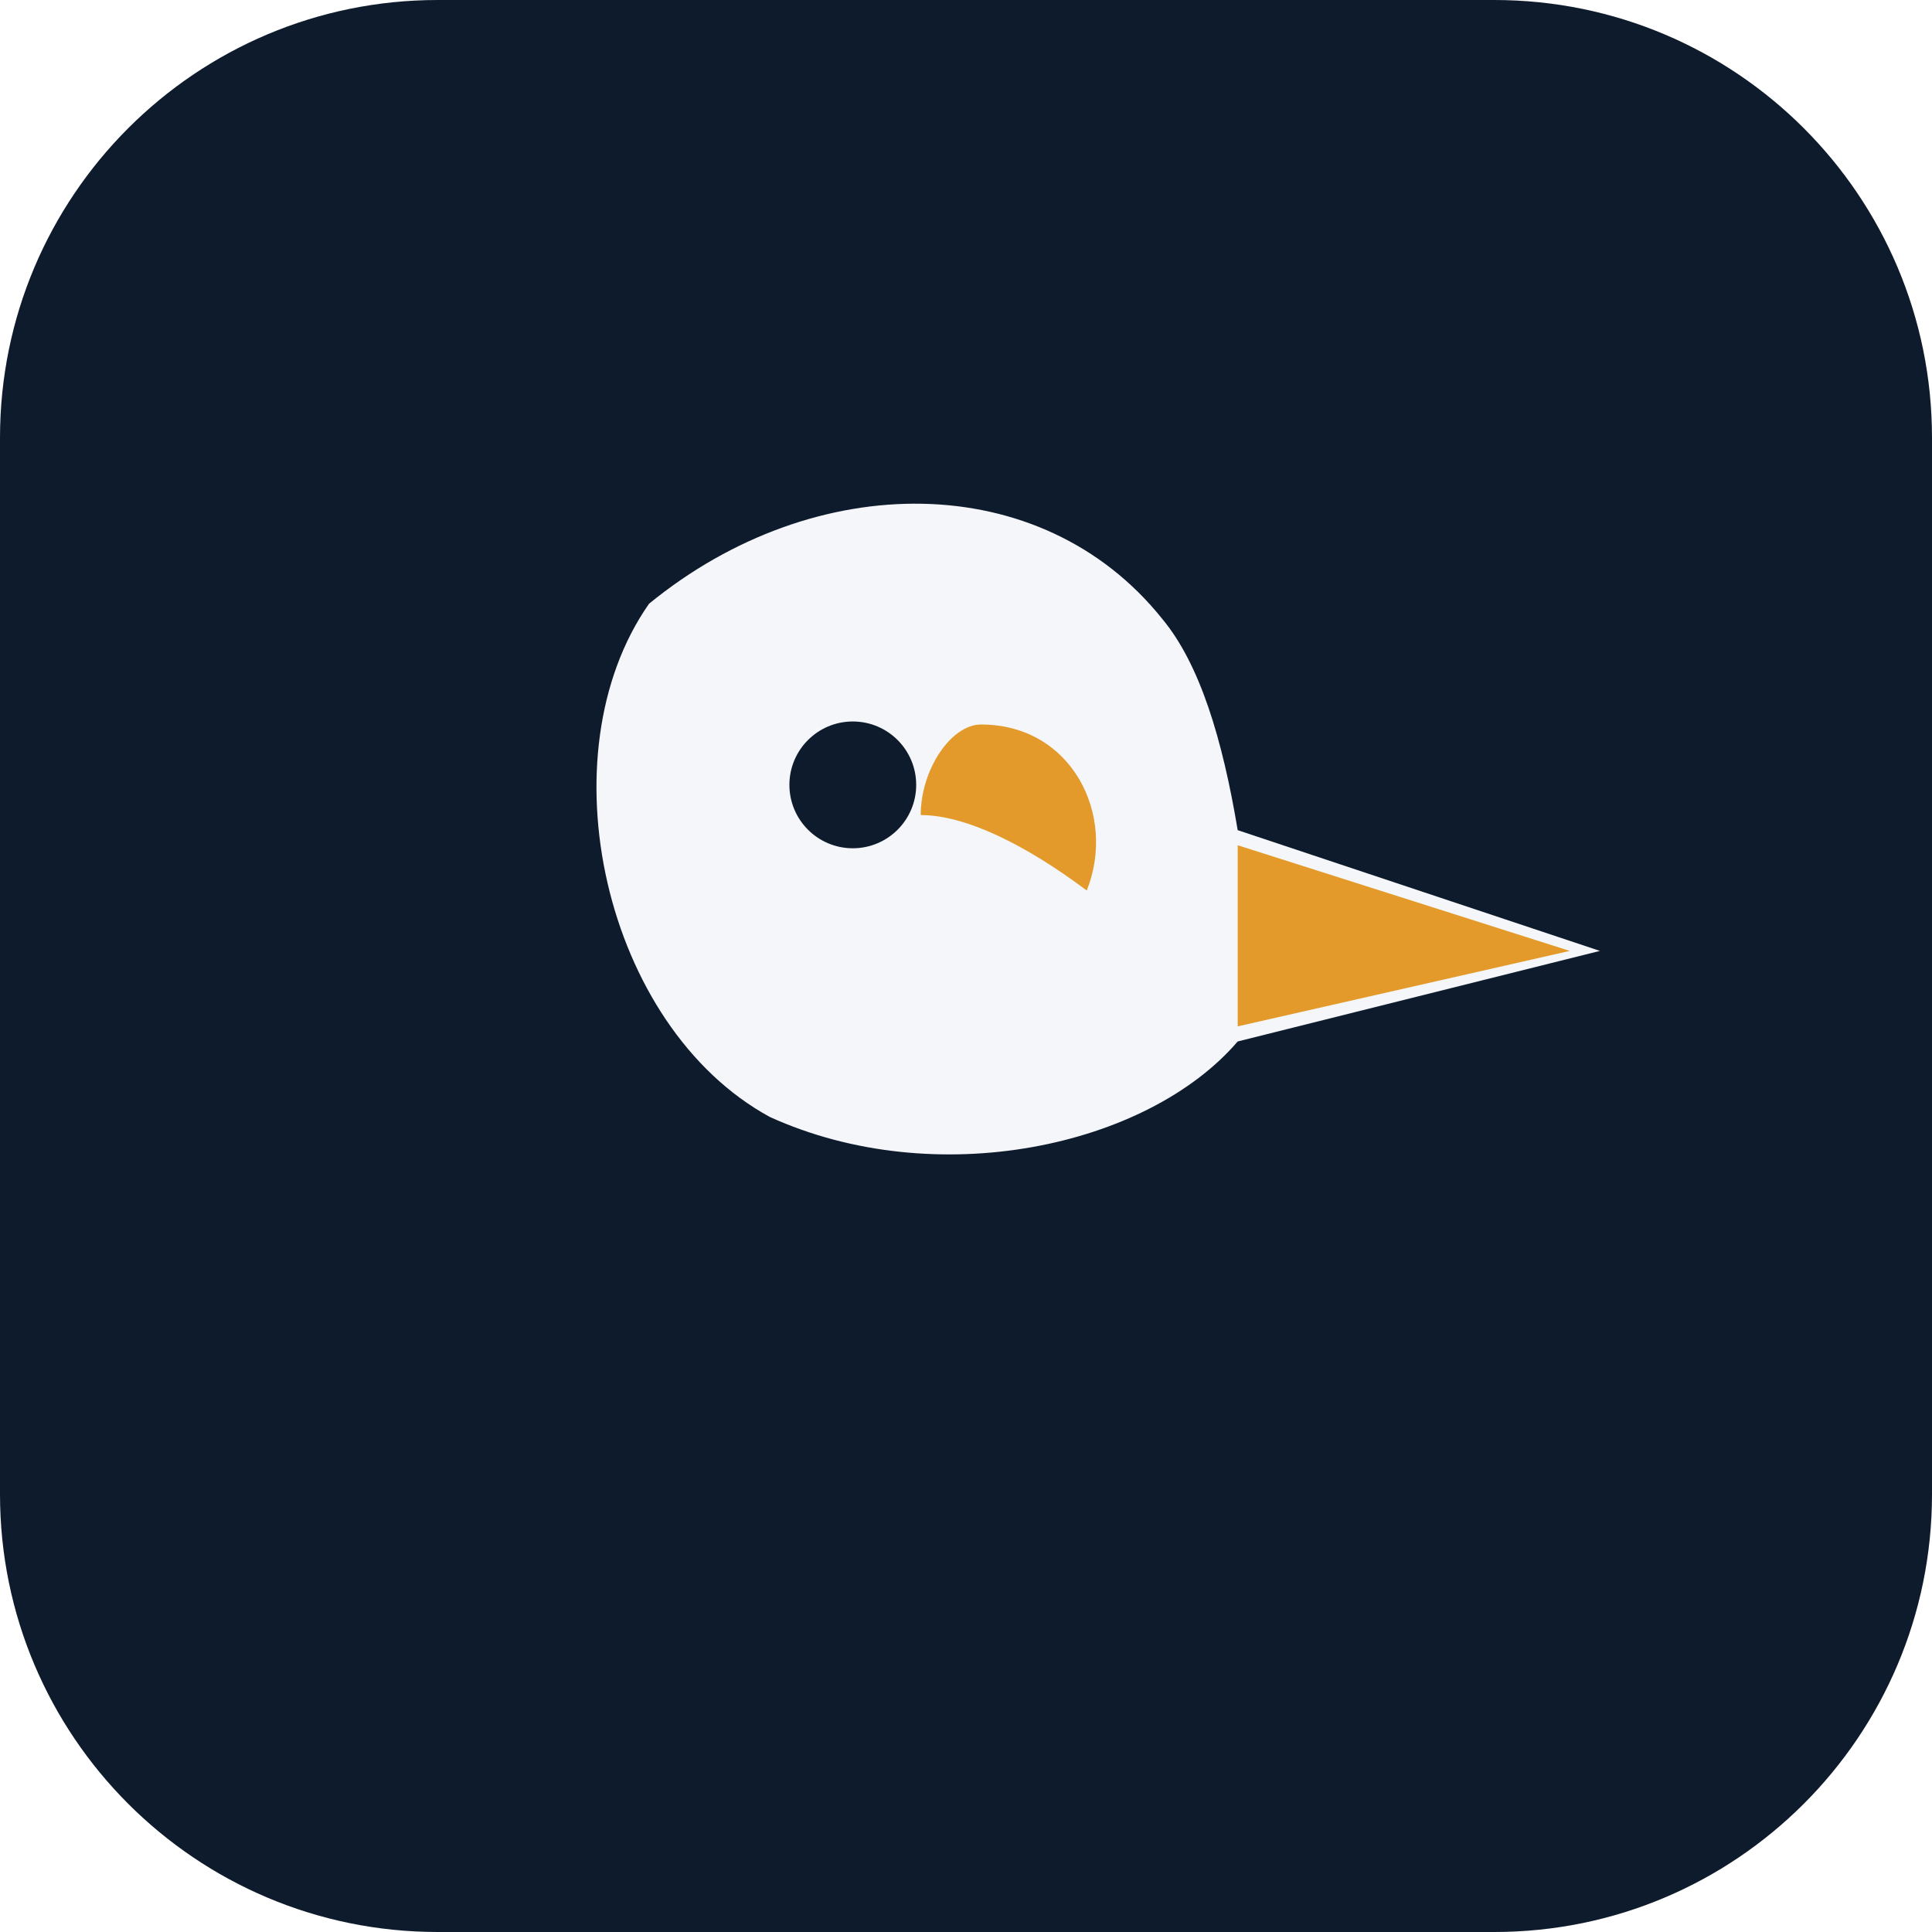
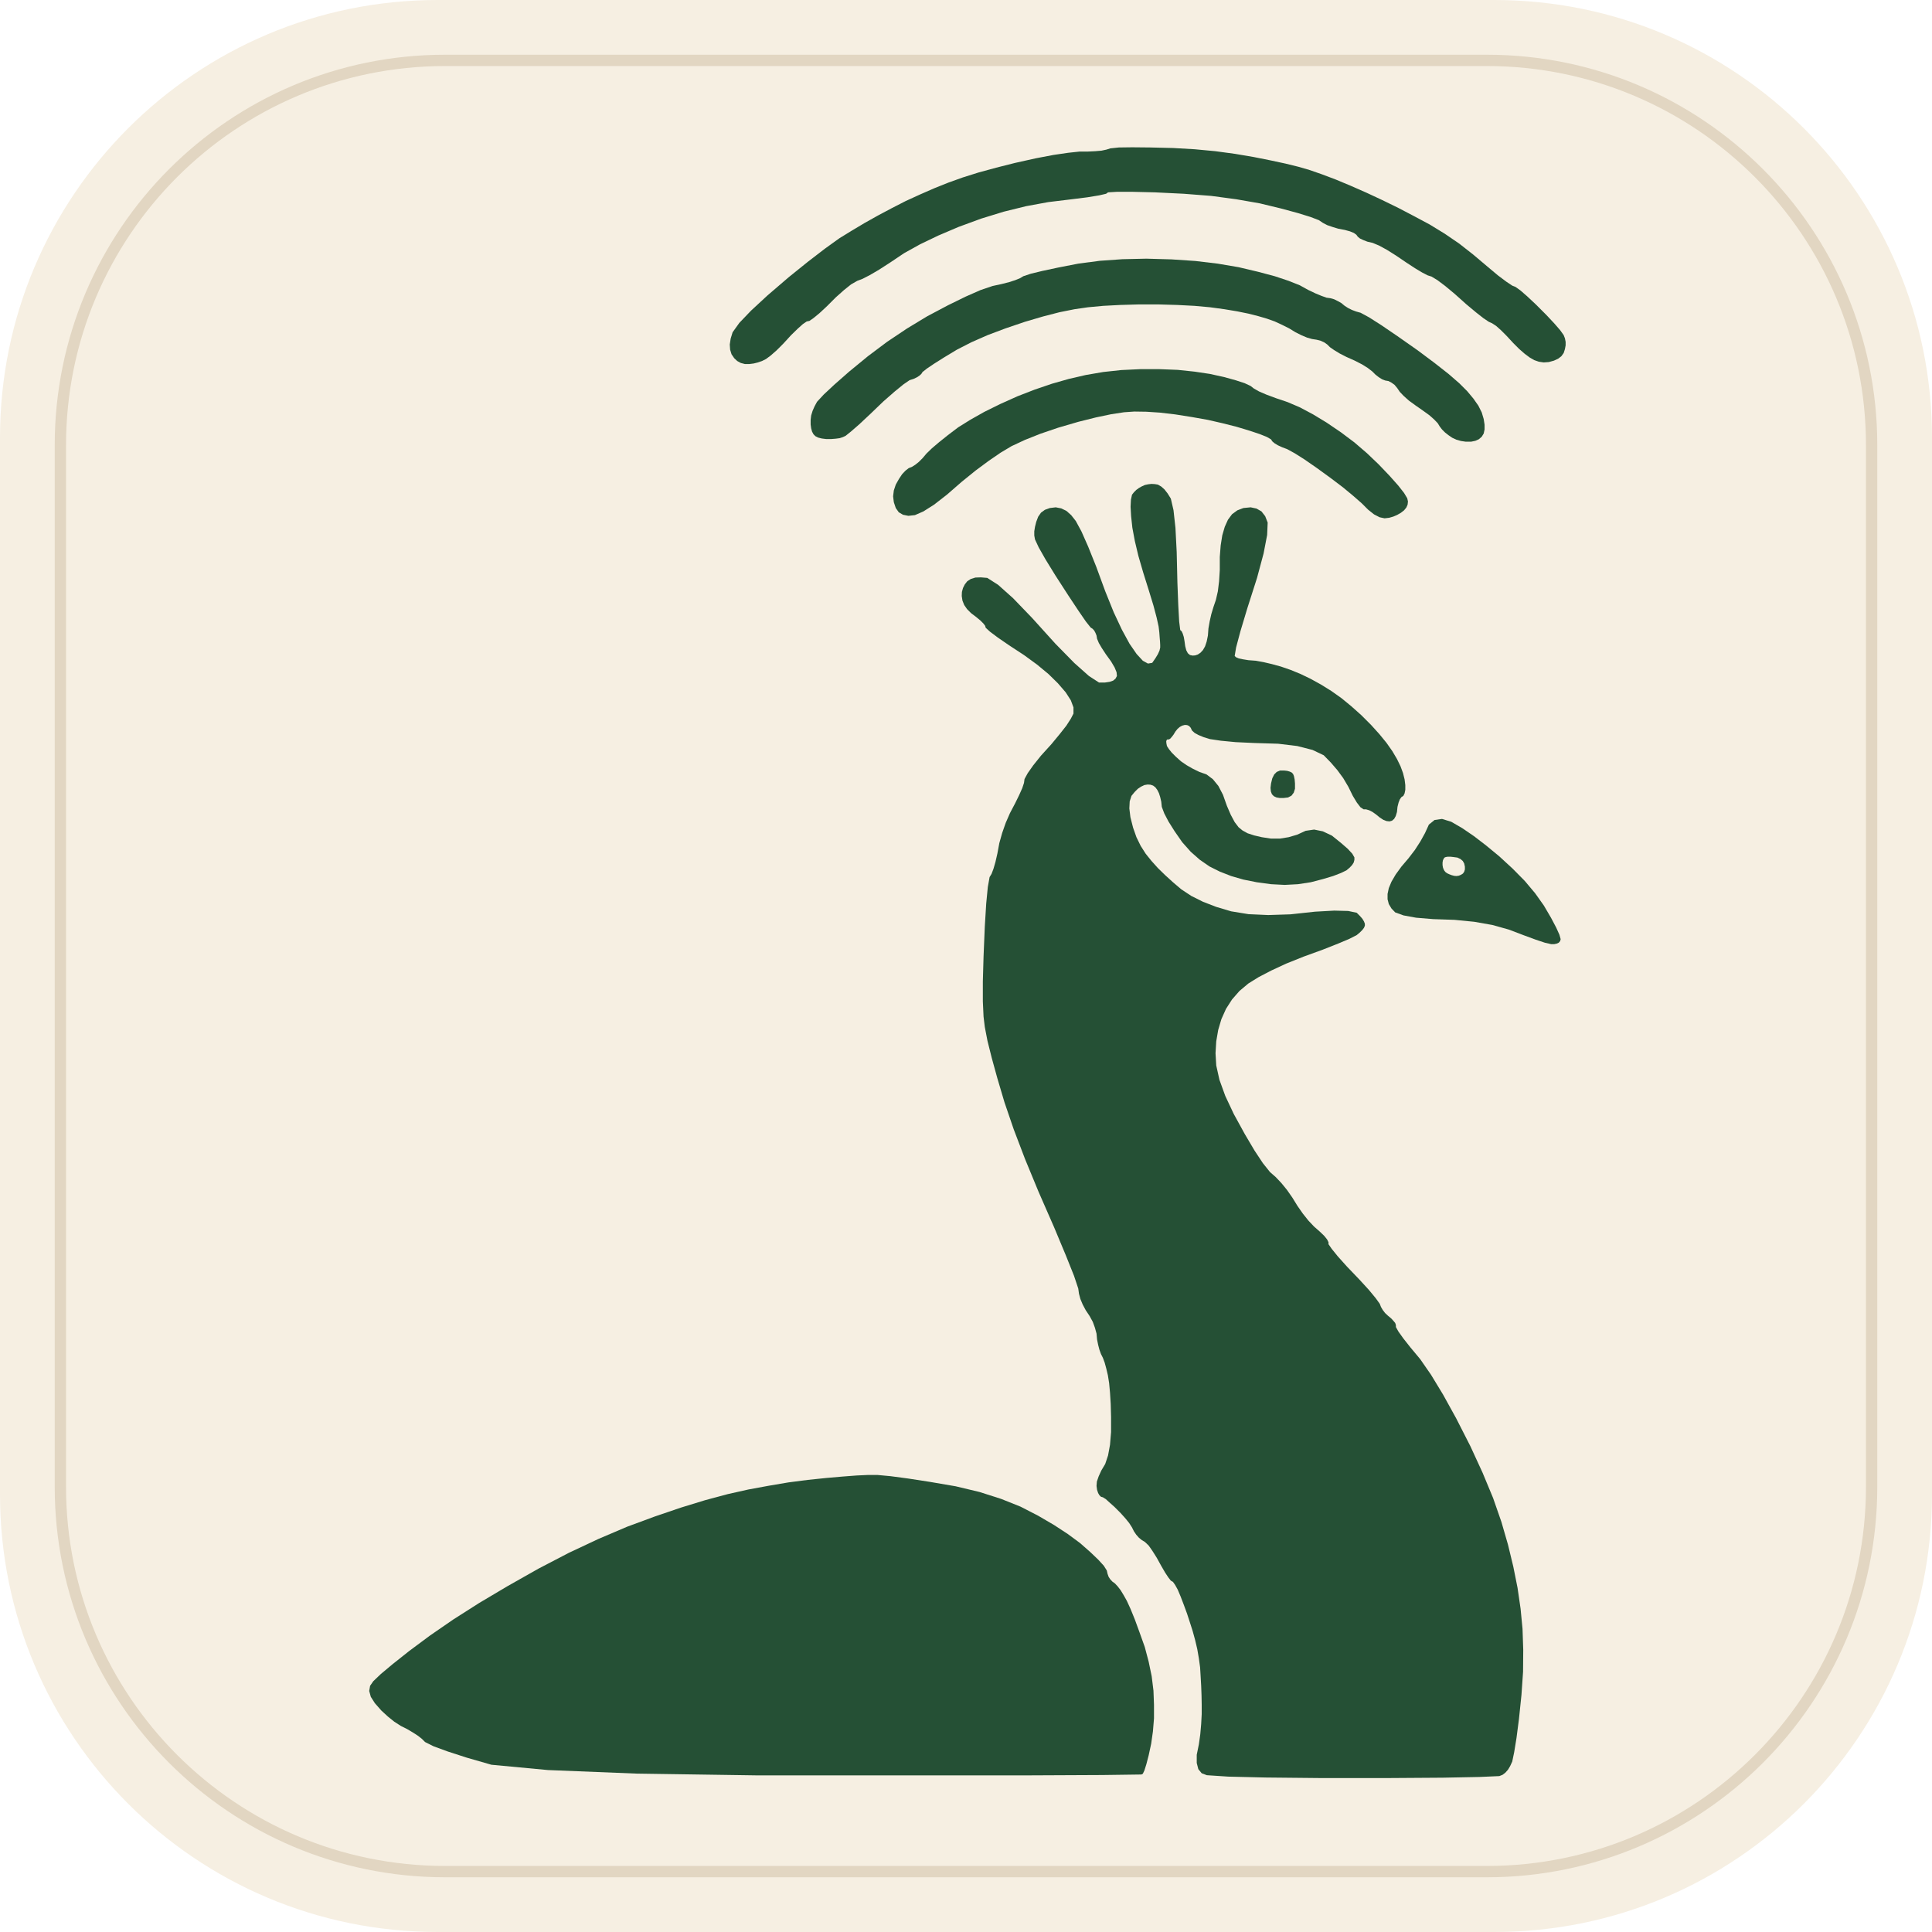
<svg xmlns="http://www.w3.org/2000/svg" viewBox="0 0 512 512" role="img" aria-label="Pashyanti">
-   <rect width="512" height="512" rx="116" fill="#0e1b2c" />
-   <g transform="translate(56 56) scale(4)">
-     <path d="M29 26C40 17 55 17 63 27C65.5 30 67 35 68 41L92 49 68 55C62 62 48 65 37 60 26 54 22 36 29 26Z" fill="#f4f6f9" />
-     <path d="M51 34C57 34 60 40 58 45 54 42 50 40 47 40 47 37 49 34 51 34Z" fill="#e39a2b" />
-     <circle cx="42.5" cy="38" r="4.2" fill="#0e1b2c" />
-     <path d="M68 42 90 49 68 54Z" fill="#e39a2b" />
+   <rect width="512" height="512" rx="116" fill="#f6efe2" />
+   <rect x="16" y="16" width="480" height="480" rx="102" fill="none" stroke="#e2d6c2" stroke-width="3" />
+   <g transform="translate(21 20) scale(4.7)" fill="#255035">
+     <path d="M44.49 78.91L45.00 78.91L45.75 78.98L46.73 79.11L47.96 79.30L49.42 79.55L50.76 79.87L51.98 80.26L53.08 80.70L54.07 81.21L54.96 81.73L55.74 82.24L56.43 82.75L57.01 83.26L57.46 83.69L57.77 84.03L57.94 84.30L57.98 84.48L58.04 84.65L58.13 84.79L58.25 84.92L58.40 85.03L58.55 85.19L58.72 85.41L58.89 85.69L59.07 86.01L59.28 86.47L59.52 87.06L59.78 87.77L60.08 88.61L60.30 89.44L60.47 90.26L60.57 91.07L60.60 91.87L60.60 92.64L60.54 93.37L60.44 94.07L60.30 94.72L60.17 95.22L60.06 95.57L59.97 95.76L59.89 95.80L57.68 95.83L53.34 95.85L46.86 95.85L38.24 95.85L31.44 95.75L26.43 95.55L23.24 95.25L21.85 94.85L20.77 94.50L19.98 94.21L19.50 93.97L19.32 93.79L19.09 93.61L18.81 93.43L18.49 93.24L18.13 93.06L17.76 92.82L17.40 92.53L17.03 92.19L16.67 91.78L16.44 91.42L16.35 91.09L16.40 90.80L16.58 90.54L17.01 90.13L17.68 89.57L18.60 88.84L19.77 87.97L21.09 87.06L22.55 86.13L24.15 85.18L25.90 84.19L27.61 83.30L29.27 82.52L30.89 81.83L32.46 81.25L33.93 80.75L35.30 80.33L36.57 79.99L37.73 79.73L38.87 79.52L39.99 79.33L41.07 79.19L42.13 79.08L43.05 79.00L43.84 78.94Z" />
+     <path d="M60.64 23.04L60.82 23.07L61.01 23.18L61.19 23.34L61.37 23.57L61.55 23.86L61.70 24.51L61.81 25.51L61.88 26.87L61.92 28.59L61.97 29.89L62.02 30.79L62.08 31.27L62.16 31.34L62.22 31.47L62.28 31.66L62.32 31.89L62.36 32.18L62.42 32.41L62.51 32.58L62.63 32.68L62.78 32.71L62.92 32.70L63.07 32.65L63.22 32.55L63.36 32.40L63.48 32.19L63.57 31.92L63.64 31.58L63.67 31.18L63.74 30.78L63.83 30.38L63.95 29.98L64.09 29.57L64.20 29.09L64.27 28.52L64.31 27.88L64.31 27.15L64.36 26.50L64.45 25.93L64.59 25.45L64.77 25.05L65.00 24.74L65.30 24.52L65.64 24.39L66.05 24.35L66.38 24.42L66.66 24.58L66.87 24.85L67.01 25.21L66.98 25.91L66.78 26.95L66.41 28.33L65.86 30.05L65.47 31.35L65.23 32.25L65.15 32.73L65.22 32.80L65.38 32.87L65.62 32.92L65.93 32.97L66.34 33.00L66.78 33.08L67.25 33.19L67.76 33.33L68.31 33.52L68.87 33.75L69.43 34.02L70.01 34.34L70.59 34.70L71.17 35.11L71.73 35.57L72.29 36.07L72.84 36.62L73.31 37.14L73.71 37.63L74.04 38.10L74.30 38.54L74.50 38.95L74.64 39.33L74.73 39.69L74.77 40.01L74.77 40.28L74.73 40.48L74.66 40.62L74.55 40.69L74.46 40.82L74.39 41.00L74.33 41.24L74.30 41.53L74.23 41.76L74.14 41.92L74.02 42.02L73.88 42.06L73.71 42.04L73.53 41.97L73.33 41.84L73.11 41.66L72.91 41.52L72.73 41.43L72.56 41.38L72.42 41.38L72.24 41.26L72.04 41.00L71.81 40.62L71.56 40.11L71.27 39.62L70.94 39.17L70.57 38.74L70.17 38.33L69.54 38.03L68.68 37.81L67.60 37.68L66.28 37.64L65.20 37.59L64.37 37.51L63.76 37.42L63.40 37.31L63.11 37.19L62.89 37.07L62.74 36.93L62.67 36.78L62.58 36.68L62.47 36.63L62.34 36.62L62.19 36.66L62.06 36.73L61.93 36.84L61.81 36.99L61.70 37.17L61.60 37.30L61.51 37.40L61.43 37.44L61.35 37.44L61.31 37.48L61.29 37.55L61.30 37.66L61.33 37.81L61.44 37.98L61.60 38.18L61.83 38.41L62.12 38.67L62.44 38.89L62.79 39.09L63.16 39.27L63.56 39.41L63.92 39.68L64.23 40.06L64.49 40.56L64.71 41.18L64.93 41.69L65.15 42.10L65.37 42.39L65.59 42.57L65.88 42.73L66.25 42.85L66.68 42.95L67.20 43.03L67.70 43.03L68.19 42.95L68.67 42.81L69.15 42.59L69.63 42.52L70.12 42.62L70.63 42.86L71.14 43.27L71.52 43.60L71.78 43.88L71.90 44.09L71.90 44.23L71.86 44.38L71.77 44.52L71.63 44.67L71.45 44.82L71.14 44.97L70.70 45.14L70.13 45.31L69.44 45.49L68.72 45.60L67.97 45.64L67.20 45.60L66.39 45.49L65.64 45.34L64.95 45.14L64.31 44.89L63.73 44.60L63.18 44.22L62.67 43.77L62.19 43.23L61.76 42.61L61.42 42.07L61.18 41.61L61.04 41.24L61.01 40.95L60.95 40.69L60.88 40.47L60.79 40.29L60.68 40.14L60.55 40.04L60.40 39.99L60.24 39.98L60.06 40.01L59.87 40.10L59.69 40.22L59.51 40.40L59.33 40.62L59.23 40.93L59.21 41.33L59.27 41.82L59.42 42.41L59.61 42.95L59.85 43.44L60.13 43.88L60.46 44.29L60.82 44.69L61.23 45.09L61.67 45.49L62.14 45.89L62.70 46.26L63.36 46.59L64.11 46.88L64.95 47.13L65.93 47.29L67.04 47.34L68.29 47.30L69.68 47.15L70.76 47.09L71.55 47.11L72.03 47.21L72.21 47.39L72.35 47.55L72.44 47.70L72.49 47.83L72.49 47.94L72.44 48.06L72.35 48.18L72.21 48.32L72.03 48.47L71.62 48.68L70.98 48.95L70.12 49.29L69.02 49.69L68.05 50.08L67.21 50.47L66.50 50.84L65.92 51.20L65.42 51.62L65.00 52.10L64.66 52.63L64.40 53.21L64.22 53.82L64.11 54.46L64.07 55.13L64.11 55.82L64.29 56.63L64.62 57.54L65.10 58.56L65.72 59.69L66.27 60.62L66.74 61.33L67.14 61.83L67.47 62.12L67.79 62.46L68.10 62.84L68.40 63.27L68.69 63.74L68.99 64.17L69.30 64.56L69.62 64.90L69.95 65.19L70.20 65.43L70.36 65.63L70.44 65.79L70.44 65.90L70.62 66.16L70.96 66.58L71.48 67.16L72.18 67.89L72.72 68.48L73.10 68.94L73.33 69.26L73.40 69.44L73.50 69.61L73.63 69.78L73.79 69.93L73.97 70.08L74.10 70.22L74.20 70.34L74.24 70.46L74.24 70.57L74.38 70.82L74.65 71.20L75.06 71.72L75.61 72.38L76.22 73.26L76.90 74.38L77.64 75.72L78.44 77.29L79.13 78.79L79.72 80.21L80.19 81.56L80.56 82.84L80.86 84.08L81.10 85.28L81.27 86.45L81.38 87.59L81.42 88.77L81.41 90.01L81.32 91.31L81.18 92.66L81.04 93.74L80.91 94.54L80.80 95.07L80.68 95.33L80.56 95.53L80.41 95.70L80.25 95.82L80.07 95.89L78.94 95.94L76.88 95.98L73.88 96.00L69.93 96.00L66.90 95.97L64.79 95.92L63.58 95.84L63.29 95.73L63.10 95.50L63.01 95.15L63.01 94.69L63.13 94.10L63.21 93.53L63.26 92.96L63.29 92.40L63.29 91.86L63.28 91.32L63.26 90.79L63.23 90.27L63.20 89.76L63.13 89.25L63.04 88.73L62.92 88.22L62.78 87.71L62.62 87.21L62.46 86.72L62.28 86.23L62.10 85.76L61.94 85.38L61.79 85.11L61.67 84.94L61.55 84.87L61.41 84.69L61.23 84.42L61.01 84.04L60.75 83.57L60.51 83.19L60.30 82.89L60.09 82.69L59.91 82.58L59.75 82.45L59.60 82.28L59.47 82.09L59.36 81.87L59.20 81.62L58.98 81.35L58.71 81.05L58.38 80.72L58.10 80.47L57.89 80.28L57.72 80.17L57.61 80.14L57.52 80.05L57.45 79.93L57.39 79.75L57.36 79.53L57.38 79.28L57.48 78.99L57.63 78.66L57.85 78.29L58.01 77.81L58.12 77.21L58.18 76.49L58.18 75.65L58.16 74.91L58.12 74.27L58.07 73.73L58.00 73.29L57.91 72.91L57.82 72.58L57.72 72.31L57.61 72.09L57.52 71.84L57.45 71.57L57.39 71.27L57.36 70.94L57.27 70.61L57.15 70.28L56.97 69.95L56.75 69.62L56.58 69.30L56.45 68.99L56.37 68.69L56.33 68.40L56.09 67.68L55.63 66.53L54.97 64.95L54.09 62.94L53.33 61.10L52.69 59.42L52.17 57.90L51.77 56.55L51.45 55.39L51.21 54.43L51.06 53.65L50.99 53.07L50.95 52.21L50.95 51.08L50.99 49.67L51.06 47.99L51.14 46.69L51.23 45.76L51.33 45.20L51.44 45.02L51.55 44.73L51.66 44.35L51.77 43.87L51.88 43.28L52.04 42.71L52.24 42.14L52.48 41.59L52.77 41.04L53.00 40.57L53.17 40.19L53.27 39.89L53.30 39.67L53.48 39.34L53.79 38.90L54.23 38.35L54.82 37.70L55.29 37.13L55.66 36.66L55.91 36.27L56.06 35.98L56.06 35.63L55.91 35.23L55.62 34.78L55.18 34.27L54.65 33.75L54.01 33.22L53.27 32.68L52.43 32.13L51.79 31.69L51.35 31.36L51.11 31.14L51.08 31.03L50.98 30.90L50.81 30.73L50.58 30.54L50.29 30.32L50.06 30.09L49.90 29.86L49.80 29.61L49.76 29.35L49.77 29.12L49.83 28.90L49.93 28.70L50.07 28.52L50.27 28.39L50.53 28.31L50.84 28.30L51.20 28.33L51.81 28.72L52.65 29.47L53.72 30.58L55.04 32.04L56.11 33.13L56.93 33.86L57.50 34.23L57.83 34.23L58.10 34.19L58.30 34.12L58.43 34.01L58.51 33.86L58.49 33.65L58.38 33.38L58.18 33.04L57.89 32.64L57.66 32.29L57.49 32.00L57.39 31.76L57.36 31.58L57.30 31.43L57.23 31.30L57.14 31.20L57.03 31.13L56.76 30.79L56.34 30.18L55.77 29.32L55.04 28.19L54.48 27.28L54.10 26.61L53.89 26.16L53.85 25.94L53.85 25.70L53.89 25.45L53.96 25.17L54.07 24.88L54.23 24.65L54.45 24.49L54.73 24.39L55.06 24.35L55.37 24.41L55.66 24.55L55.93 24.79L56.19 25.12L56.51 25.71L56.89 26.57L57.34 27.69L57.85 29.08L58.33 30.27L58.79 31.25L59.22 32.04L59.62 32.62L59.97 33.00L60.26 33.16L60.50 33.12L60.68 32.86L60.82 32.63L60.91 32.43L60.95 32.26L60.95 32.11L60.94 31.92L60.92 31.68L60.90 31.40L60.86 31.07L60.75 30.57L60.57 29.89L60.31 29.04L59.99 28.02L59.72 27.09L59.52 26.25L59.38 25.50L59.31 24.85L59.28 24.32L59.30 23.92L59.36 23.64L59.47 23.50L59.60 23.37L59.75 23.26L59.91 23.17L60.09 23.09L60.28 23.05L60.46 23.03Z" />
+     <path d="M67.71 39.19L67.93 39.19L68.11 39.21L68.25 39.25L68.36 39.30L68.44 39.38L68.49 39.50L68.53 39.69L68.55 39.92L68.55 40.22L68.48 40.44L68.35 40.61L68.16 40.71L67.91 40.74L67.69 40.74L67.51 40.71L67.36 40.64L67.25 40.53L67.19 40.37L67.17 40.17L67.20 39.92L67.27 39.63L67.38 39.41L67.52 39.27Z" />
+     <path d="M77.36 42.08L77.98 42.44L78.64 42.89L79.33 43.42L80.07 44.03L80.83 44.73L81.51 45.42L82.09 46.11L82.58 46.80L82.99 47.50L83.28 48.05L83.46 48.45L83.53 48.70L83.50 48.81L83.42 48.90L83.31 48.95L83.17 48.98L82.99 48.98L82.64 48.90L82.13 48.73L81.45 48.48L80.61 48.16L79.68 47.90L78.66 47.72L77.54 47.61L76.34 47.57L75.38 47.49L74.67 47.36L74.20 47.19L73.99 46.97L73.84 46.72L73.77 46.45L73.77 46.15L73.84 45.82L73.99 45.46L74.23 45.05L74.55 44.61L74.95 44.14L75.31 43.67L75.62 43.19L75.88 42.72L76.10 42.24L76.42 41.98L76.84 41.92ZM77.49 44.07L77.71 44.10L77.88 44.18L78.01 44.29L78.09 44.43L78.13 44.61L78.13 44.77L78.09 44.90L78.02 45.00L77.91 45.07L77.79 45.12L77.66 45.14L77.53 45.13L77.38 45.09L77.25 45.04L77.14 44.99L77.05 44.93L76.98 44.85L76.93 44.76L76.89 44.65L76.87 44.52L76.87 44.38L76.89 44.26L76.93 44.17L76.98 44.10L77.05 44.07L77.16 44.05L77.31 44.05Z" fill-rule="evenodd" />
+     <path d="M60.39 4.06L61.67 4.09L62.89 4.16L64.06 4.27L65.17 4.42L66.23 4.60L67.18 4.79L68.02 4.97L68.75 5.15L69.37 5.33L70.06 5.57L70.83 5.86L71.67 6.21L72.58 6.61L73.48 7.03L74.38 7.47L75.26 7.93L76.14 8.40L76.99 8.92L77.81 9.48L78.60 10.10L79.37 10.75L79.99 11.27L80.47 11.63L80.80 11.85L80.98 11.92L81.26 12.12L81.64 12.45L82.13 12.91L82.71 13.49L83.17 13.98L83.50 14.36L83.70 14.64L83.77 14.82L83.81 15.02L83.81 15.22L83.77 15.43L83.70 15.65L83.57 15.83L83.39 15.97L83.15 16.08L82.86 16.16L82.57 16.18L82.30 16.14L82.04 16.05L81.78 15.90L81.50 15.69L81.19 15.42L80.85 15.08L80.48 14.68L80.16 14.36L79.89 14.12L79.66 13.97L79.48 13.89L79.18 13.69L78.76 13.36L78.22 12.91L77.56 12.32L77.02 11.87L76.58 11.54L76.25 11.34L76.03 11.27L75.72 11.11L75.32 10.87L74.83 10.55L74.24 10.15L73.73 9.83L73.29 9.59L72.93 9.44L72.63 9.37L72.40 9.28L72.21 9.19L72.09 9.09L72.01 8.98L71.87 8.88L71.65 8.79L71.36 8.71L70.99 8.64L70.66 8.54L70.37 8.44L70.12 8.31L69.90 8.16L69.43 7.98L68.72 7.76L67.76 7.50L66.56 7.21L65.24 6.98L63.82 6.79L62.28 6.67L60.64 6.59L59.38 6.56L58.51 6.56L58.01 6.59L57.90 6.67L57.51 6.76L56.84 6.87L55.88 6.99L54.64 7.14L53.39 7.37L52.13 7.68L50.86 8.07L49.58 8.54L48.43 9.03L47.41 9.52L46.51 10.02L45.75 10.53L45.10 10.95L44.57 11.26L44.16 11.47L43.87 11.58L43.52 11.78L43.12 12.10L42.66 12.51L42.15 13.02L41.73 13.41L41.40 13.68L41.17 13.84L41.02 13.87L40.80 14.02L40.51 14.28L40.14 14.64L39.70 15.12L39.32 15.50L38.99 15.79L38.72 15.99L38.50 16.10L38.27 16.18L38.03 16.24L37.79 16.27L37.53 16.27L37.30 16.21L37.10 16.10L36.93 15.94L36.78 15.72L36.70 15.46L36.68 15.17L36.73 14.84L36.84 14.48L37.22 13.95L37.88 13.26L38.81 12.40L40.01 11.37L41.09 10.50L42.04 9.77L42.86 9.18L43.56 8.75L44.28 8.32L45.03 7.90L45.80 7.49L46.60 7.08L47.41 6.71L48.21 6.36L49.01 6.04L49.82 5.75L50.71 5.47L51.70 5.20L52.77 4.93L53.94 4.67L54.94 4.48L55.76 4.36L56.41 4.29L56.88 4.29L57.29 4.27L57.64 4.24L57.92 4.18L58.14 4.11L58.62 4.06L59.37 4.05Z" />
+     <path d="M60.17 10.33L61.59 10.37L62.93 10.46L64.19 10.61L65.37 10.81L66.47 11.07L67.41 11.32L68.19 11.58L68.82 11.83L69.29 12.09L69.71 12.29L70.05 12.43L70.33 12.53L70.55 12.56L70.76 12.62L70.96 12.72L71.16 12.83L71.34 12.98L71.54 13.11L71.76 13.22L72.00 13.31L72.25 13.38L72.73 13.64L73.42 14.08L74.33 14.70L75.47 15.50L76.42 16.21L77.21 16.83L77.82 17.36L78.26 17.80L78.61 18.22L78.89 18.62L79.08 19.00L79.19 19.37L79.24 19.69L79.24 19.96L79.19 20.19L79.08 20.37L78.92 20.51L78.72 20.60L78.48 20.65L78.18 20.65L77.91 20.61L77.66 20.54L77.42 20.43L77.20 20.28L77.01 20.13L76.84 19.96L76.71 19.79L76.60 19.61L76.40 19.40L76.13 19.16L75.77 18.90L75.34 18.60L74.97 18.33L74.68 18.07L74.46 17.84L74.31 17.62L74.16 17.44L73.99 17.32L73.82 17.23L73.64 17.20L73.46 17.13L73.27 17.01L73.09 16.87L72.91 16.69L72.65 16.49L72.33 16.29L71.92 16.08L71.45 15.87L71.06 15.67L70.75 15.48L70.52 15.32L70.37 15.17L70.20 15.05L70.00 14.96L69.77 14.90L69.51 14.86L69.23 14.78L68.92 14.65L68.58 14.48L68.22 14.26L67.82 14.06L67.41 13.87L66.96 13.71L66.48 13.57L65.93 13.43L65.29 13.30L64.57 13.18L63.76 13.07L62.88 12.99L61.91 12.94L60.86 12.91L59.73 12.91L58.69 12.94L57.74 12.99L56.88 13.07L56.12 13.18L55.27 13.35L54.34 13.59L53.32 13.89L52.23 14.26L51.22 14.64L50.31 15.04L49.49 15.46L48.76 15.90L48.19 16.26L47.79 16.53L47.55 16.72L47.48 16.83L47.37 16.93L47.23 17.02L47.04 17.11L46.82 17.18L46.47 17.42L45.98 17.82L45.34 18.38L44.58 19.11L43.97 19.68L43.51 20.08L43.21 20.32L43.06 20.39L42.88 20.45L42.66 20.48L42.41 20.50L42.11 20.50L41.87 20.47L41.67 20.42L41.51 20.34L41.40 20.23L41.32 20.08L41.27 19.90L41.24 19.68L41.24 19.42L41.27 19.17L41.35 18.91L41.46 18.66L41.60 18.40L41.98 17.99L42.58 17.43L43.41 16.70L44.47 15.83L45.55 15.02L46.67 14.27L47.81 13.58L48.98 12.96L49.98 12.47L50.82 12.10L51.50 11.87L52.01 11.76L52.44 11.65L52.78 11.54L53.05 11.43L53.23 11.32L53.65 11.18L54.31 11.02L55.20 10.83L56.33 10.61L57.54 10.45L58.82 10.36Z" />
+     <path d="M59.82 16.56L60.92 16.56L61.94 16.60L62.89 16.70L63.76 16.83L64.57 17.01L65.22 17.19L65.71 17.35L66.05 17.51L66.23 17.65L66.53 17.82L66.95 18.00L67.49 18.20L68.14 18.42L68.84 18.72L69.57 19.11L70.33 19.57L71.14 20.12L71.90 20.69L72.61 21.30L73.27 21.93L73.89 22.58L74.37 23.12L74.70 23.54L74.88 23.84L74.92 24.02L74.90 24.20L74.83 24.36L74.70 24.52L74.52 24.66L74.31 24.78L74.10 24.87L73.86 24.94L73.60 24.97L73.32 24.91L73.01 24.75L72.67 24.48L72.31 24.12L71.83 23.70L71.25 23.22L70.55 22.69L69.75 22.11L69.07 21.64L68.53 21.30L68.11 21.07L67.82 20.96L67.58 20.85L67.40 20.74L67.27 20.63L67.20 20.52L66.96 20.38L66.56 20.22L65.99 20.03L65.26 19.81L64.47 19.61L63.64 19.42L62.74 19.26L61.79 19.11L60.93 19.01L60.17 18.96L59.49 18.95L58.91 18.99L58.19 19.10L57.33 19.28L56.33 19.53L55.20 19.86L54.20 20.20L53.32 20.55L52.57 20.90L51.95 21.27L51.28 21.73L50.55 22.27L49.76 22.91L48.92 23.64L48.20 24.20L47.60 24.58L47.12 24.79L46.75 24.83L46.45 24.77L46.21 24.63L46.04 24.39L45.93 24.06L45.89 23.73L45.93 23.40L46.04 23.07L46.22 22.75L46.40 22.48L46.59 22.28L46.77 22.14L46.95 22.07L47.14 21.95L47.34 21.79L47.55 21.58L47.77 21.32L48.08 21.02L48.48 20.68L48.98 20.28L49.56 19.84L50.25 19.41L51.03 18.97L51.92 18.53L52.90 18.09L53.88 17.71L54.85 17.38L55.80 17.11L56.75 16.89L57.74 16.72L58.76 16.61Z" />
  </g>
</svg>
